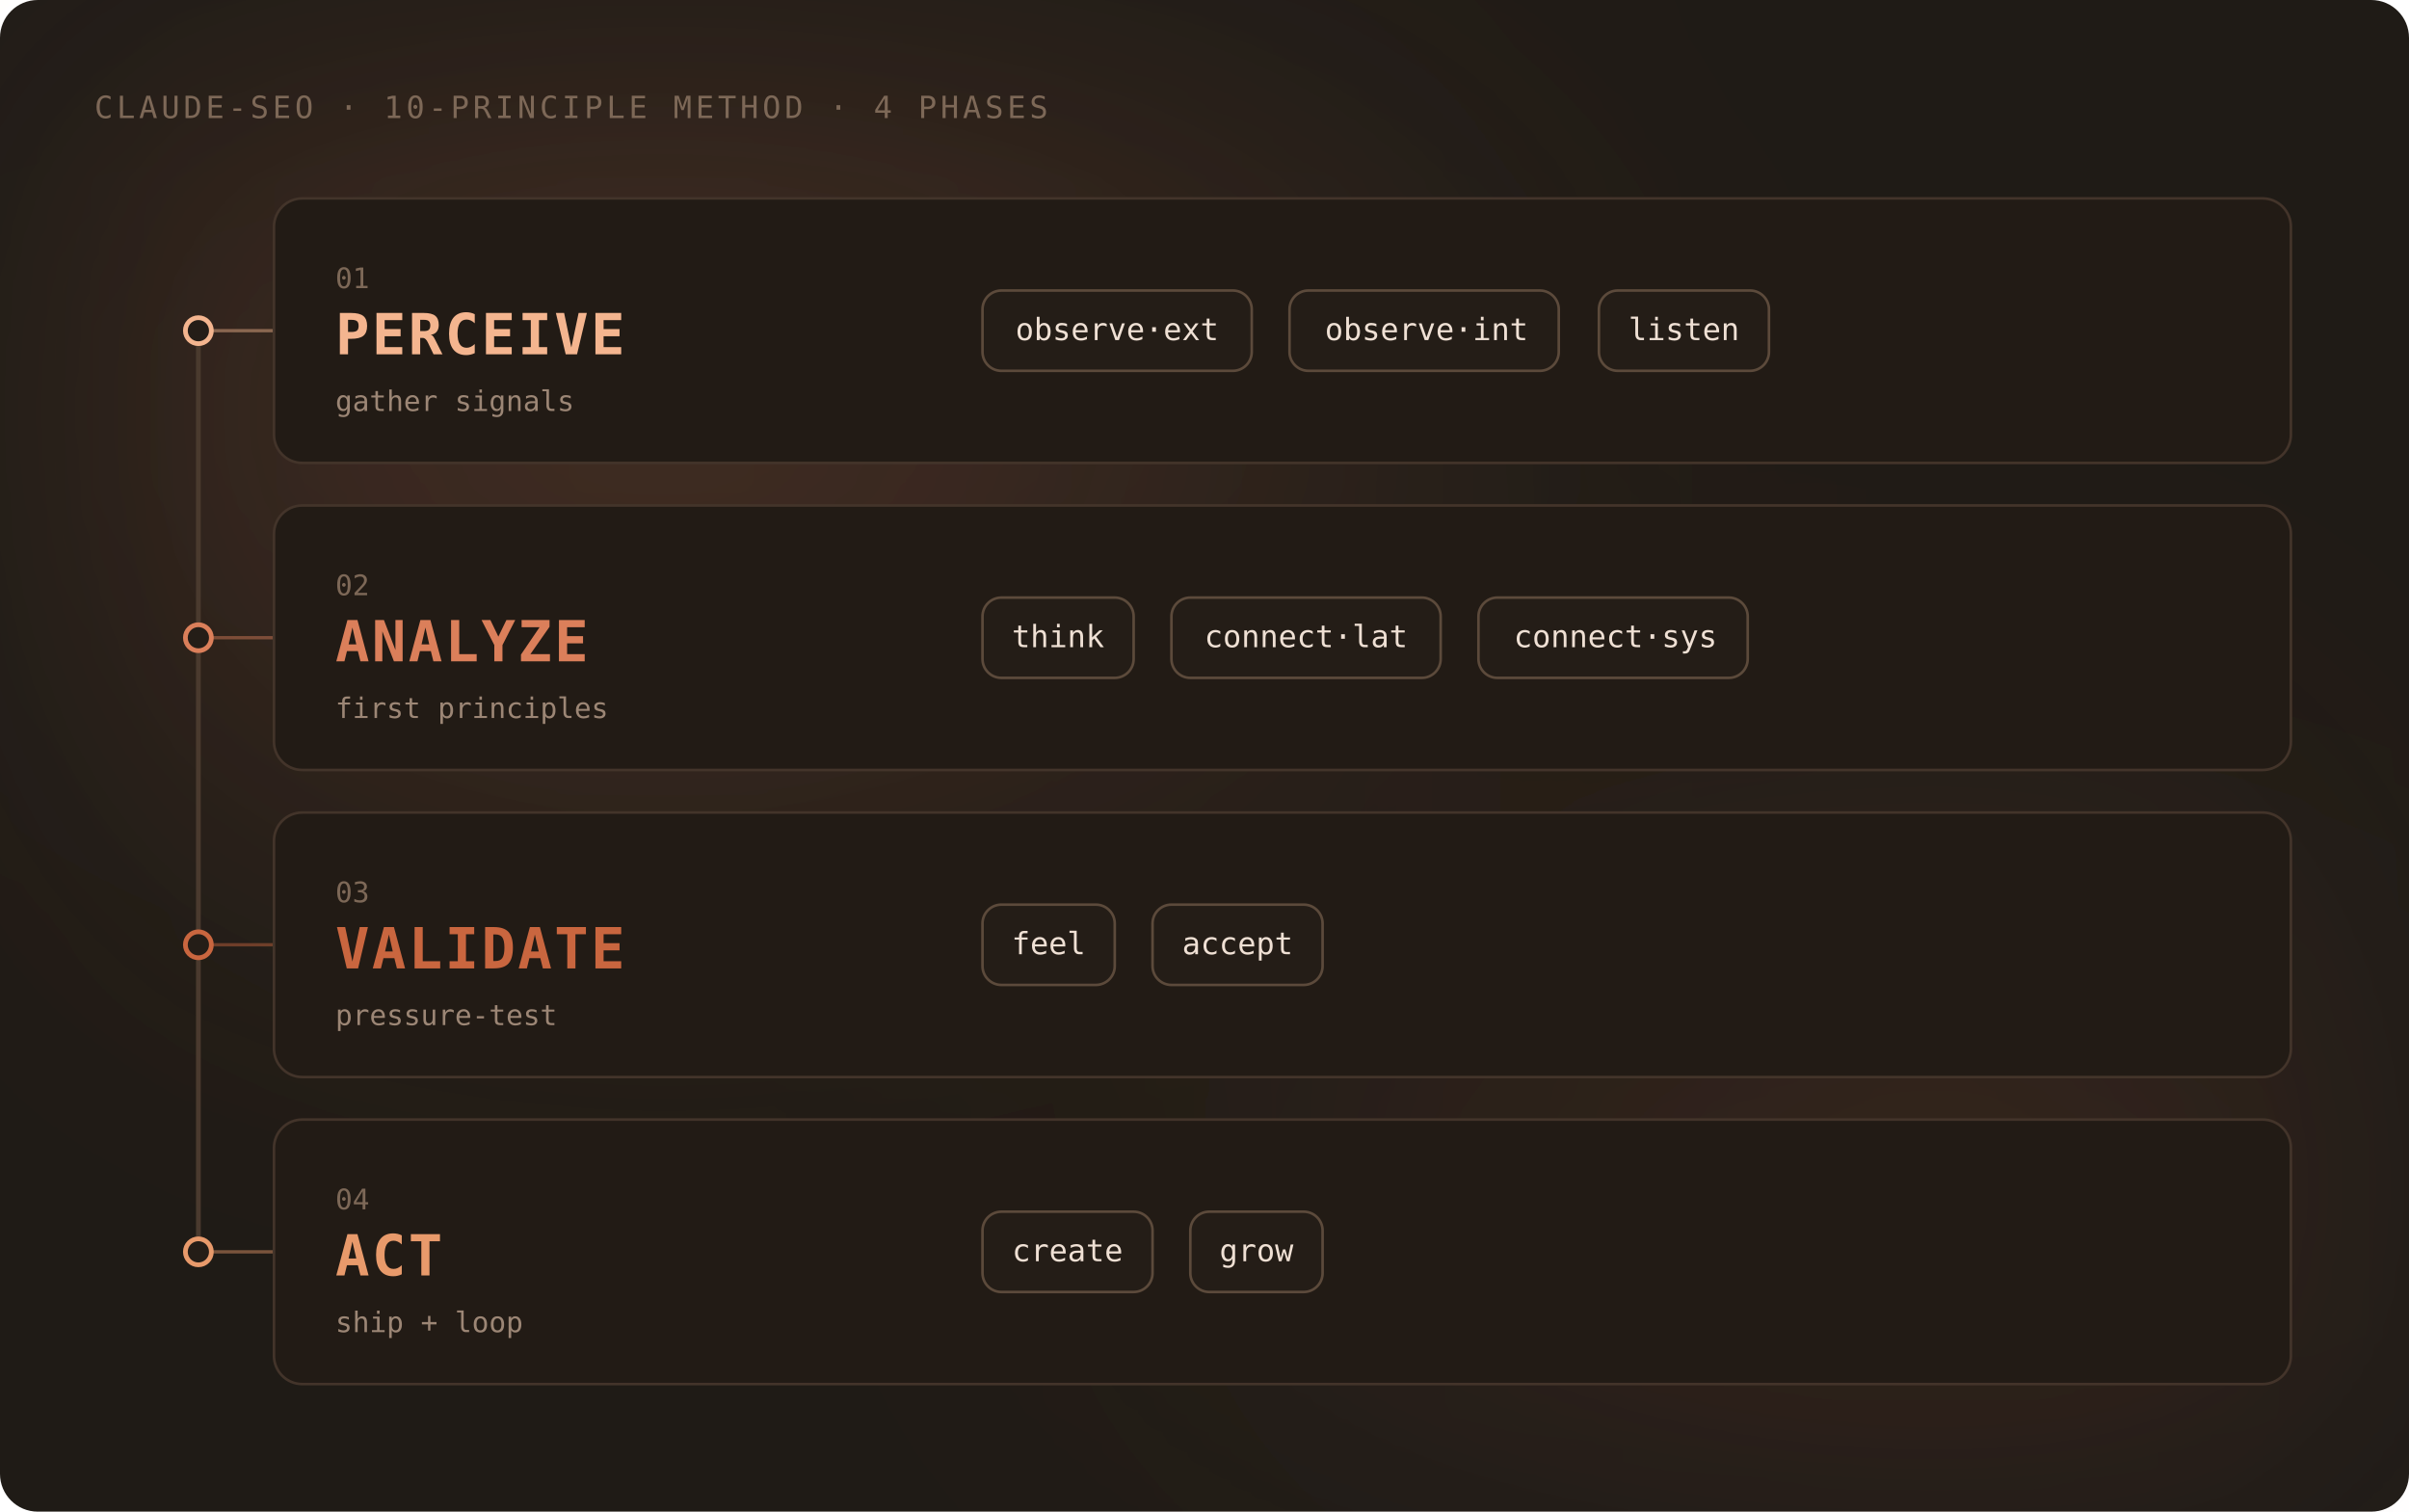
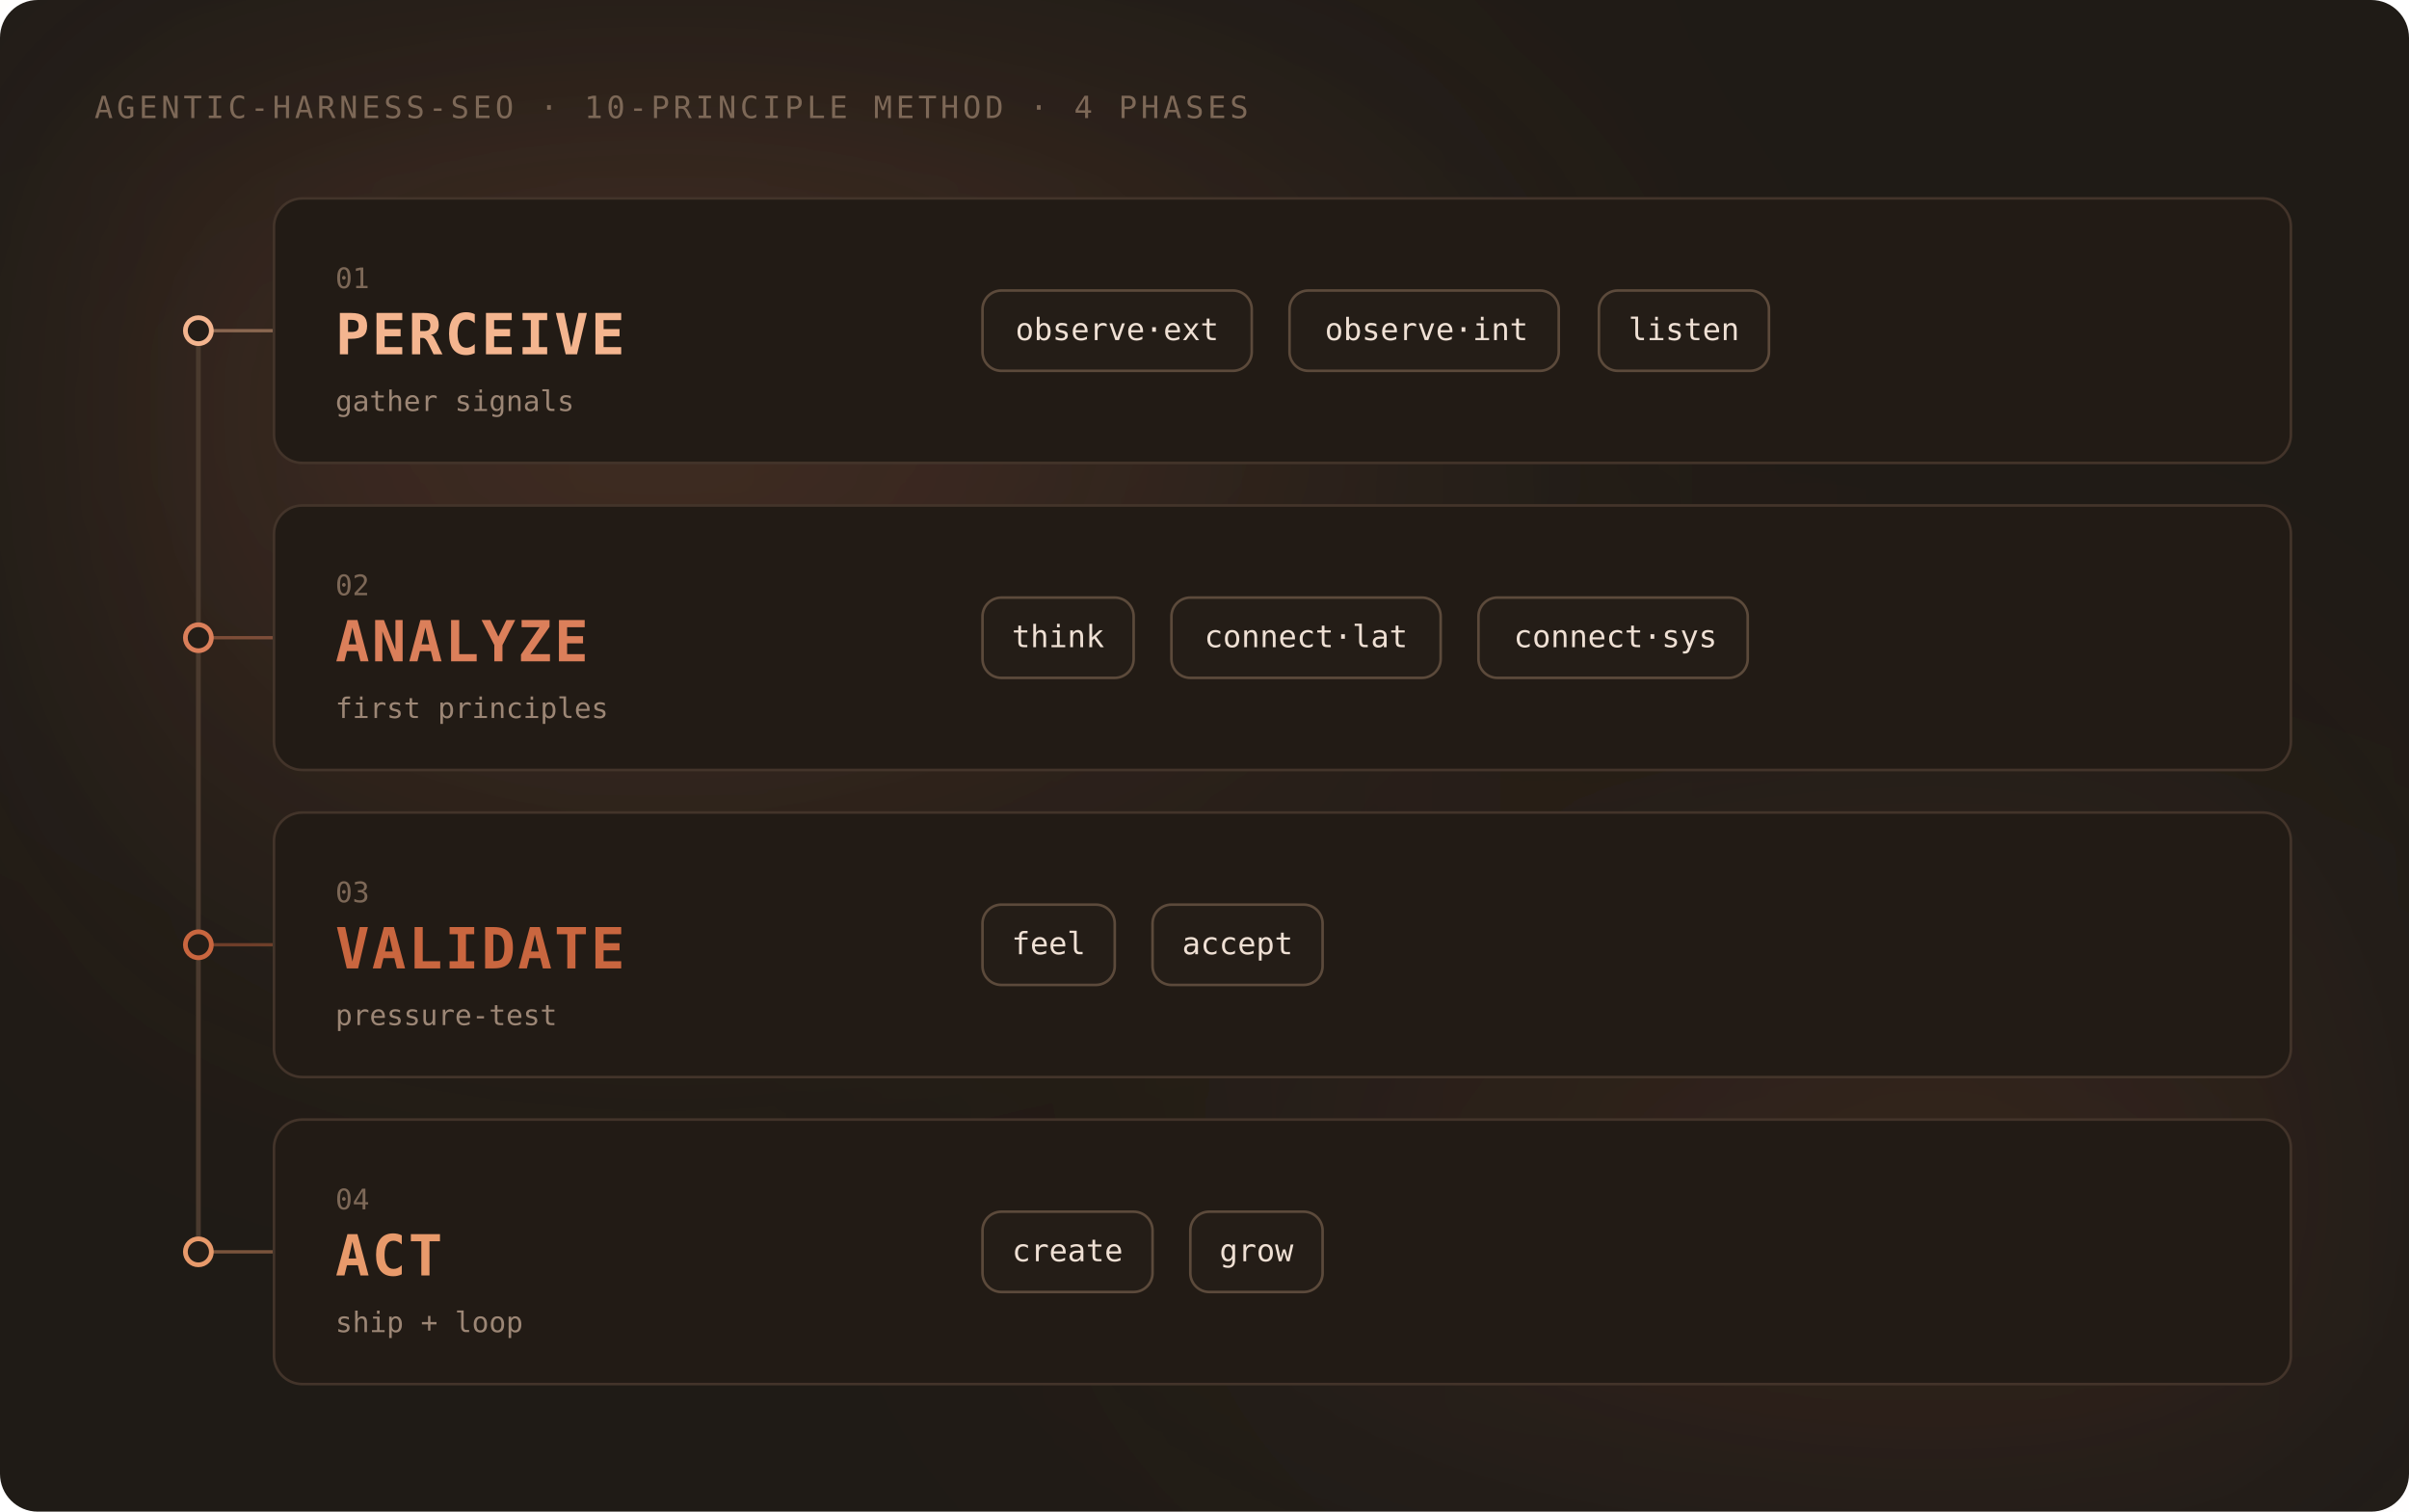
- <svg xmlns="http://www.w3.org/2000/svg" viewBox="0 0 1020 640" width="100%" preserveAspectRatio="xMidYMid meet" role="img" aria-label="Claude SEO 10-principle methodology: four phase panels (perceive, analyze, validate, act) that illuminate in sequence with their principles.">
+ <svg xmlns="http://www.w3.org/2000/svg" viewBox="0 0 1020 640" width="100%" preserveAspectRatio="xMidYMid meet" role="img" aria-label="Agentic Harness SEO 10-principle methodology: four phase panels (perceive, analyze, validate, act) that illuminate in sequence with their principles.">
  <defs>
    <filter id="glow" x="-70%" y="-70%" width="240%" height="240%">
      <feGaussianBlur stdDeviation="3.2" />
    </filter>
    <filter id="aurora" x="-50%" y="-50%" width="200%" height="200%">
      <feGaussianBlur stdDeviation="80" />
    </filter>
    <radialGradient id="auWarm" cx="50%" cy="50%" r="50%">
      <stop offset="0%" stop-color="#D97757" stop-opacity="0.26" />
      <stop offset="100%" stop-color="#D97757" stop-opacity="0" />
    </radialGradient>
    <radialGradient id="auEmber" cx="50%" cy="50%" r="50%">
      <stop offset="0%" stop-color="#B85C3C" stop-opacity="0.20" />
      <stop offset="100%" stop-color="#B85C3C" stop-opacity="0" />
    </radialGradient>
  </defs>
  <rect width="1020" height="640" rx="16" fill="#1F1B16" />
  <g filter="url(#aurora)" opacity="0.9">
    <ellipse cx="280" cy="170" rx="420" ry="280" fill="url(#auWarm)">
      <animateTransform attributeName="transform" type="translate" values="0 0;44 22;0 0" dur="26s" repeatCount="indefinite" />
    </ellipse>
    <ellipse cx="820" cy="520" rx="400" ry="260" fill="url(#auEmber)">
      <animateTransform attributeName="transform" type="translate" values="0 0;-38 -18;0 0" dur="31s" repeatCount="indefinite" />
    </ellipse>
  </g>
-   <text x="40" y="50" font-family="'JetBrains Mono','Cascadia Mono','Menlo',monospace" font-size="13" fill="#7d6857" letter-spacing="1.6">CLAUDE-SEO · 10-PRINCIPLE METHOD · 4 PHASES</text>
+   <text x="40" y="50" font-family="'JetBrains Mono','Cascadia Mono','Menlo',monospace" font-size="13" fill="#7d6857" letter-spacing="1.6">AGENTIC-HARNESS-SEO · 10-PRINCIPLE METHOD · 4 PHASES</text>
  <line x1="84" y1="140" x2="84" y2="530" stroke="#4a3a2e" stroke-width="2" />
  <circle cx="84" cy="140" r="5.5" fill="#241d17" stroke="#F4B58F" stroke-width="2" />
  <circle cx="84" cy="140" r="5.5" fill="#F4B58F" filter="url(#glow)" opacity="0">
    <animate attributeName="opacity" dur="8.0s" repeatCount="indefinite" keyTimes="0;0.030;0.060;0.160;0.200;1" values="0;0;1;1;0;0" />
  </circle>
  <line x1="90" y1="140" x2="116" y2="140" stroke="#F4B58F" stroke-width="1.4" opacity="0.45" />
  <circle cx="84" cy="270" r="5.5" fill="#241d17" stroke="#DB7F5A" stroke-width="2" />
  <circle cx="84" cy="270" r="5.5" fill="#DB7F5A" filter="url(#glow)" opacity="0">
    <animate attributeName="opacity" dur="8.0s" repeatCount="indefinite" keyTimes="0;0.250;0.280;0.380;0.420;1" values="0;0;1;1;0;0" />
  </circle>
  <line x1="90" y1="270" x2="116" y2="270" stroke="#DB7F5A" stroke-width="1.4" opacity="0.45" />
  <circle cx="84" cy="400" r="5.5" fill="#241d17" stroke="#C9663F" stroke-width="2" />
  <circle cx="84" cy="400" r="5.5" fill="#C9663F" filter="url(#glow)" opacity="0">
    <animate attributeName="opacity" dur="8.0s" repeatCount="indefinite" keyTimes="0;0.470;0.500;0.600;0.640;1" values="0;0;1;1;0;0" />
  </circle>
  <line x1="90" y1="400" x2="116" y2="400" stroke="#C9663F" stroke-width="1.4" opacity="0.45" />
  <circle cx="84" cy="530" r="5.5" fill="#241d17" stroke="#E89A6B" stroke-width="2" />
  <circle cx="84" cy="530" r="5.5" fill="#E89A6B" filter="url(#glow)" opacity="0">
    <animate attributeName="opacity" dur="8.0s" repeatCount="indefinite" keyTimes="0;0.690;0.720;0.820;0.860;1" values="0;0;1;1;0;0" />
  </circle>
  <line x1="90" y1="530" x2="116" y2="530" stroke="#E89A6B" stroke-width="1.4" opacity="0.45" />
  <rect x="116" y="84" width="854" height="112" rx="12" fill="#221b15" stroke="#43342a" stroke-width="1.1" />
  <rect x="116" y="84" width="854" height="112" rx="12" fill="#F4B58F" opacity="0">
    <animate attributeName="opacity" dur="8.0s" repeatCount="indefinite" keyTimes="0;0.030;0.060;0.160;0.200;1" values="0;0;0.11;0.11;0;0" />
  </rect>
  <rect x="116" y="84" width="854" height="112" rx="12" fill="none" stroke="#F4B58F" stroke-width="2.2" filter="url(#glow)" opacity="0">
    <animate attributeName="opacity" dur="8.0s" repeatCount="indefinite" keyTimes="0;0.030;0.060;0.160;0.200;1" values="0;0;0.9;0.9;0;0" />
  </rect>
  <text x="142" y="122" font-family="'JetBrains Mono','Cascadia Mono','Menlo',monospace" font-size="12" fill="#7d6857">01</text>
  <text x="142" y="150" font-family="'JetBrains Mono','Cascadia Mono','Menlo',monospace" font-size="24" font-weight="700" fill="#F4B58F" letter-spacing="1">PERCEIVE</text>
  <text x="142" y="174" font-family="'JetBrains Mono','Cascadia Mono','Menlo',monospace" font-size="12" fill="#9c8675">gather signals</text>
  <g>
    <rect x="416" y="123" width="114" height="34" rx="8" fill="#241d17" stroke="#5c4a3b" stroke-width="1.1" />
    <rect x="416" y="123" width="114" height="34" rx="8" fill="none" stroke="#F4B58F" stroke-width="2" filter="url(#glow)" opacity="0">
      <animate attributeName="opacity" dur="8.0s" repeatCount="indefinite" keyTimes="0;0.048;0.078;0.148;0.188;1" values="0;0;0.95;0.95;0;0" />
    </rect>
    <text x="473" y="144" text-anchor="middle" font-family="'JetBrains Mono','Cascadia Mono','Menlo',monospace" font-size="13" fill="#EFE0D4">observe·ext</text>
  </g>
  <g>
    <rect x="546" y="123" width="114" height="34" rx="8" fill="#241d17" stroke="#5c4a3b" stroke-width="1.1" />
    <rect x="546" y="123" width="114" height="34" rx="8" fill="none" stroke="#F4B58F" stroke-width="2" filter="url(#glow)" opacity="0">
      <animate attributeName="opacity" dur="8.0s" repeatCount="indefinite" keyTimes="0;0.066;0.096;0.166;0.206;1" values="0;0;0.95;0.95;0;0" />
    </rect>
    <text x="604" y="144" text-anchor="middle" font-family="'JetBrains Mono','Cascadia Mono','Menlo',monospace" font-size="13" fill="#EFE0D4">observe·int</text>
  </g>
  <g>
    <rect x="677" y="123" width="72" height="34" rx="8" fill="#241d17" stroke="#5c4a3b" stroke-width="1.1" />
    <rect x="677" y="123" width="72" height="34" rx="8" fill="none" stroke="#F4B58F" stroke-width="2" filter="url(#glow)" opacity="0">
      <animate attributeName="opacity" dur="8.0s" repeatCount="indefinite" keyTimes="0;0.084;0.114;0.184;0.224;1" values="0;0;0.95;0.95;0;0" />
    </rect>
    <text x="713" y="144" text-anchor="middle" font-family="'JetBrains Mono','Cascadia Mono','Menlo',monospace" font-size="13" fill="#EFE0D4">listen</text>
  </g>
  <rect x="116" y="214" width="854" height="112" rx="12" fill="#221b15" stroke="#43342a" stroke-width="1.1" />
  <rect x="116" y="214" width="854" height="112" rx="12" fill="#DB7F5A" opacity="0">
    <animate attributeName="opacity" dur="8.0s" repeatCount="indefinite" keyTimes="0;0.250;0.280;0.380;0.420;1" values="0;0;0.11;0.11;0;0" />
  </rect>
  <rect x="116" y="214" width="854" height="112" rx="12" fill="none" stroke="#DB7F5A" stroke-width="2.2" filter="url(#glow)" opacity="0">
    <animate attributeName="opacity" dur="8.0s" repeatCount="indefinite" keyTimes="0;0.250;0.280;0.380;0.420;1" values="0;0;0.9;0.9;0;0" />
  </rect>
  <text x="142" y="252" font-family="'JetBrains Mono','Cascadia Mono','Menlo',monospace" font-size="12" fill="#7d6857">02</text>
  <text x="142" y="280" font-family="'JetBrains Mono','Cascadia Mono','Menlo',monospace" font-size="24" font-weight="700" fill="#DB7F5A" letter-spacing="1">ANALYZE</text>
  <text x="142" y="304" font-family="'JetBrains Mono','Cascadia Mono','Menlo',monospace" font-size="12" fill="#9c8675">first principles</text>
  <g>
    <rect x="416" y="253" width="64" height="34" rx="8" fill="#241d17" stroke="#5c4a3b" stroke-width="1.1" />
    <rect x="416" y="253" width="64" height="34" rx="8" fill="none" stroke="#DB7F5A" stroke-width="2" filter="url(#glow)" opacity="0">
      <animate attributeName="opacity" dur="8.0s" repeatCount="indefinite" keyTimes="0;0.268;0.298;0.368;0.408;1" values="0;0;0.95;0.95;0;0" />
    </rect>
    <text x="448" y="274" text-anchor="middle" font-family="'JetBrains Mono','Cascadia Mono','Menlo',monospace" font-size="13" fill="#EFE0D4">think</text>
  </g>
  <g>
    <rect x="496" y="253" width="114" height="34" rx="8" fill="#241d17" stroke="#5c4a3b" stroke-width="1.1" />
    <rect x="496" y="253" width="114" height="34" rx="8" fill="none" stroke="#DB7F5A" stroke-width="2" filter="url(#glow)" opacity="0">
      <animate attributeName="opacity" dur="8.0s" repeatCount="indefinite" keyTimes="0;0.286;0.316;0.386;0.426;1" values="0;0;0.95;0.95;0;0" />
    </rect>
    <text x="553" y="274" text-anchor="middle" font-family="'JetBrains Mono','Cascadia Mono','Menlo',monospace" font-size="13" fill="#EFE0D4">connect·lat</text>
  </g>
  <g>
    <rect x="626" y="253" width="114" height="34" rx="8" fill="#241d17" stroke="#5c4a3b" stroke-width="1.1" />
    <rect x="626" y="253" width="114" height="34" rx="8" fill="none" stroke="#DB7F5A" stroke-width="2" filter="url(#glow)" opacity="0">
      <animate attributeName="opacity" dur="8.0s" repeatCount="indefinite" keyTimes="0;0.304;0.334;0.404;0.444;1" values="0;0;0.95;0.95;0;0" />
    </rect>
    <text x="684" y="274" text-anchor="middle" font-family="'JetBrains Mono','Cascadia Mono','Menlo',monospace" font-size="13" fill="#EFE0D4">connect·sys</text>
  </g>
  <rect x="116" y="344" width="854" height="112" rx="12" fill="#221b15" stroke="#43342a" stroke-width="1.1" />
  <rect x="116" y="344" width="854" height="112" rx="12" fill="#C9663F" opacity="0">
    <animate attributeName="opacity" dur="8.0s" repeatCount="indefinite" keyTimes="0;0.470;0.500;0.600;0.640;1" values="0;0;0.11;0.11;0;0" />
  </rect>
  <rect x="116" y="344" width="854" height="112" rx="12" fill="none" stroke="#C9663F" stroke-width="2.2" filter="url(#glow)" opacity="0">
    <animate attributeName="opacity" dur="8.0s" repeatCount="indefinite" keyTimes="0;0.470;0.500;0.600;0.640;1" values="0;0;0.9;0.9;0;0" />
  </rect>
  <text x="142" y="382" font-family="'JetBrains Mono','Cascadia Mono','Menlo',monospace" font-size="12" fill="#7d6857">03</text>
  <text x="142" y="410" font-family="'JetBrains Mono','Cascadia Mono','Menlo',monospace" font-size="24" font-weight="700" fill="#C9663F" letter-spacing="1">VALIDATE</text>
  <text x="142" y="434" font-family="'JetBrains Mono','Cascadia Mono','Menlo',monospace" font-size="12" fill="#9c8675">pressure-test</text>
  <g>
    <rect x="416" y="383" width="56" height="34" rx="8" fill="#241d17" stroke="#5c4a3b" stroke-width="1.1" />
    <rect x="416" y="383" width="56" height="34" rx="8" fill="none" stroke="#C9663F" stroke-width="2" filter="url(#glow)" opacity="0">
      <animate attributeName="opacity" dur="8.0s" repeatCount="indefinite" keyTimes="0;0.488;0.518;0.588;0.628;1" values="0;0;0.95;0.95;0;0" />
    </rect>
    <text x="444" y="404" text-anchor="middle" font-family="'JetBrains Mono','Cascadia Mono','Menlo',monospace" font-size="13" fill="#EFE0D4">feel</text>
  </g>
  <g>
    <rect x="488" y="383" width="72" height="34" rx="8" fill="#241d17" stroke="#5c4a3b" stroke-width="1.1" />
    <rect x="488" y="383" width="72" height="34" rx="8" fill="none" stroke="#C9663F" stroke-width="2" filter="url(#glow)" opacity="0">
      <animate attributeName="opacity" dur="8.0s" repeatCount="indefinite" keyTimes="0;0.506;0.536;0.606;0.646;1" values="0;0;0.95;0.95;0;0" />
    </rect>
    <text x="524" y="404" text-anchor="middle" font-family="'JetBrains Mono','Cascadia Mono','Menlo',monospace" font-size="13" fill="#EFE0D4">accept</text>
  </g>
  <rect x="116" y="474" width="854" height="112" rx="12" fill="#221b15" stroke="#43342a" stroke-width="1.1" />
  <rect x="116" y="474" width="854" height="112" rx="12" fill="#E89A6B" opacity="0">
    <animate attributeName="opacity" dur="8.0s" repeatCount="indefinite" keyTimes="0;0.690;0.720;0.820;0.860;1" values="0;0;0.11;0.11;0;0" />
  </rect>
  <rect x="116" y="474" width="854" height="112" rx="12" fill="none" stroke="#E89A6B" stroke-width="2.2" filter="url(#glow)" opacity="0">
    <animate attributeName="opacity" dur="8.0s" repeatCount="indefinite" keyTimes="0;0.690;0.720;0.820;0.860;1" values="0;0;0.9;0.9;0;0" />
  </rect>
  <text x="142" y="512" font-family="'JetBrains Mono','Cascadia Mono','Menlo',monospace" font-size="12" fill="#7d6857">04</text>
  <text x="142" y="540" font-family="'JetBrains Mono','Cascadia Mono','Menlo',monospace" font-size="24" font-weight="700" fill="#E89A6B" letter-spacing="1">ACT</text>
  <text x="142" y="564" font-family="'JetBrains Mono','Cascadia Mono','Menlo',monospace" font-size="12" fill="#9c8675">ship + loop</text>
  <g>
    <rect x="416" y="513" width="72" height="34" rx="8" fill="#241d17" stroke="#5c4a3b" stroke-width="1.1" />
    <rect x="416" y="513" width="72" height="34" rx="8" fill="none" stroke="#E89A6B" stroke-width="2" filter="url(#glow)" opacity="0">
      <animate attributeName="opacity" dur="8.0s" repeatCount="indefinite" keyTimes="0;0.708;0.738;0.808;0.848;1" values="0;0;0.95;0.95;0;0" />
    </rect>
    <text x="452" y="534" text-anchor="middle" font-family="'JetBrains Mono','Cascadia Mono','Menlo',monospace" font-size="13" fill="#EFE0D4">create</text>
  </g>
  <g>
    <rect x="504" y="513" width="56" height="34" rx="8" fill="#241d17" stroke="#5c4a3b" stroke-width="1.1" />
    <rect x="504" y="513" width="56" height="34" rx="8" fill="none" stroke="#E89A6B" stroke-width="2" filter="url(#glow)" opacity="0">
      <animate attributeName="opacity" dur="8.0s" repeatCount="indefinite" keyTimes="0;0.726;0.756;0.826;0.866;1" values="0;0;0.95;0.95;0;0" />
    </rect>
    <text x="532" y="534" text-anchor="middle" font-family="'JetBrains Mono','Cascadia Mono','Menlo',monospace" font-size="13" fill="#EFE0D4">grow</text>
  </g>
</svg>
